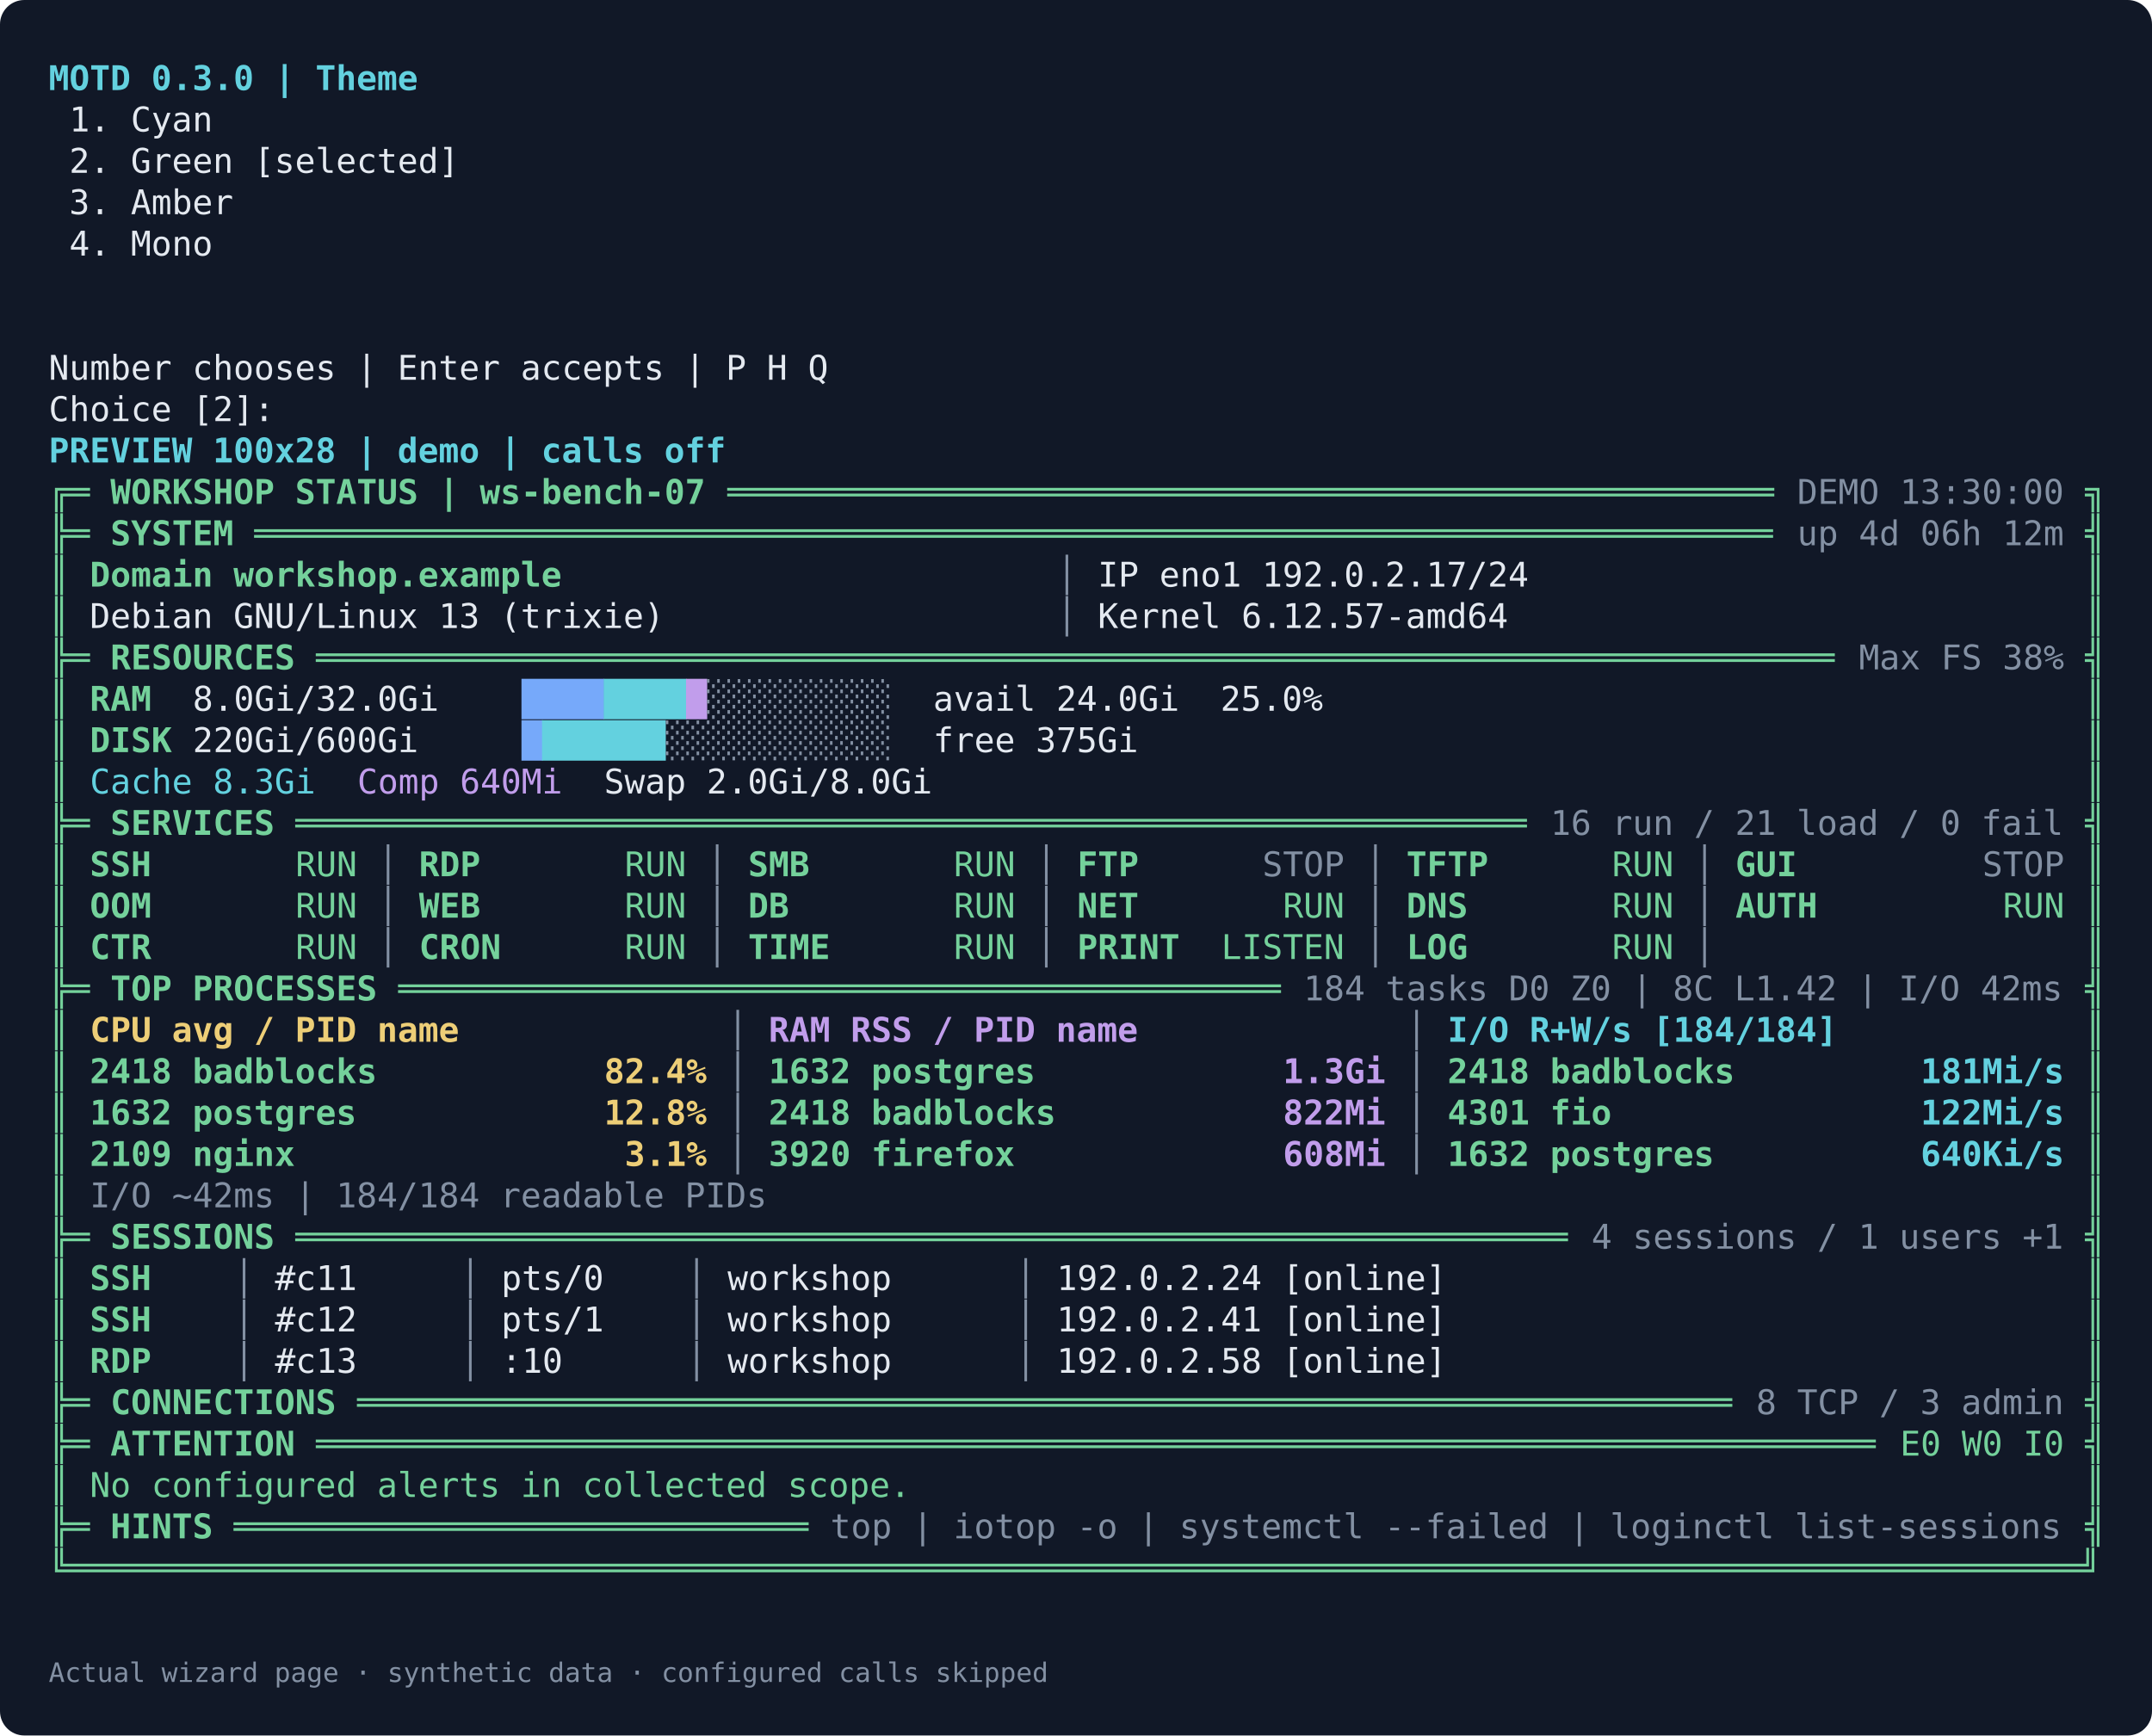
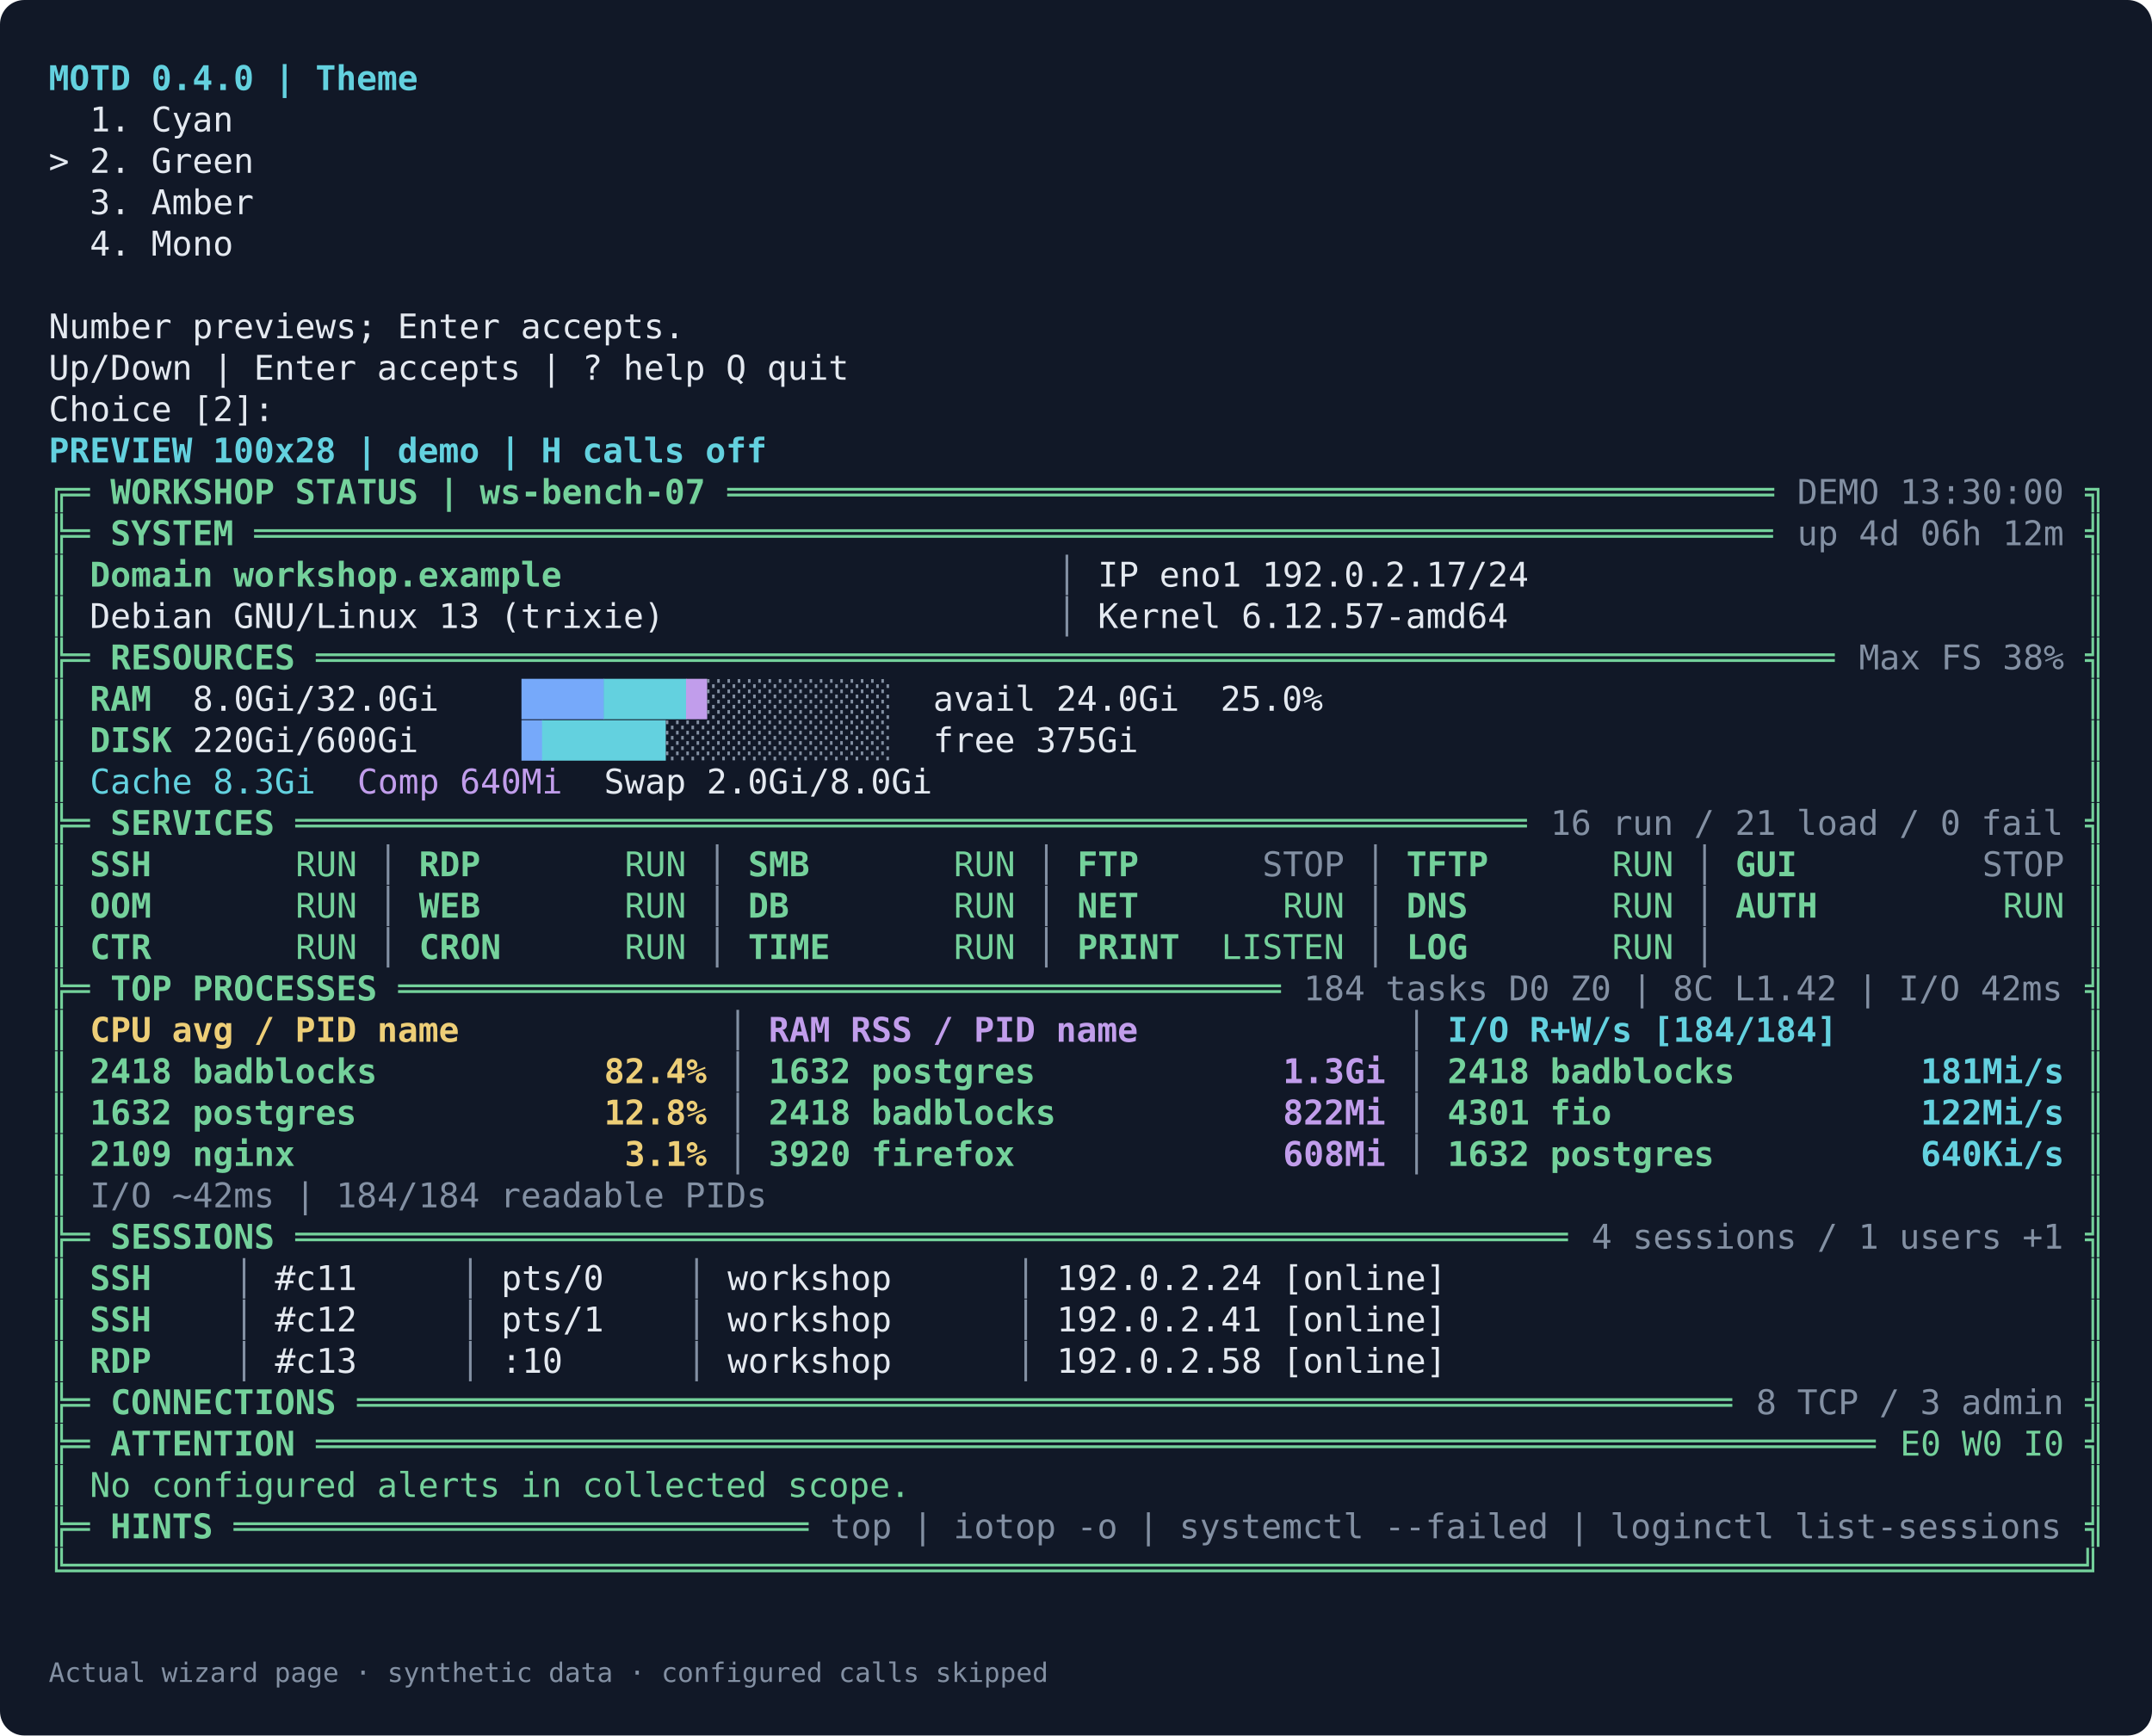
<svg xmlns="http://www.w3.org/2000/svg" width="884" height="713" role="img" aria-label="Synthetic MOTD preview">
  <rect width="100%" height="100%" rx="10" fill="#111827" />
  <g font-family="DejaVu Sans Mono,Consolas,monospace" font-size="14" xml:space="preserve">
-     <text x="20.00" y="37" fill="#63d1df" font-weight="bold">MOTD 0.3.0 | Theme</text>
-     <text x="20.00" y="54" fill="#e4e9f0" font-weight="normal"> 1. Cyan</text>
-     <text x="20.00" y="71" fill="#e4e9f0" font-weight="normal"> 2. Green [selected]</text>
-     <text x="20.00" y="88" fill="#e4e9f0" font-weight="normal"> 3. Amber</text>
-     <text x="20.00" y="105" fill="#e4e9f0" font-weight="normal"> 4. Mono</text>
-     <text x="20.00" y="156" fill="#e4e9f0" font-weight="normal">Number chooses | Enter accepts | P H Q</text>
+     <text x="20.00" y="37" fill="#63d1df" font-weight="bold">MOTD 0.4.0 | Theme</text>
+     <text x="20.00" y="54" fill="#e4e9f0" font-weight="normal">  1. Cyan</text>
+     <text x="20.00" y="71" fill="#e4e9f0" font-weight="normal">&gt; 2. Green</text>
+     <text x="20.00" y="88" fill="#e4e9f0" font-weight="normal">  3. Amber</text>
+     <text x="20.00" y="105" fill="#e4e9f0" font-weight="normal">  4. Mono</text>
+     <text x="20.00" y="139" fill="#e4e9f0" font-weight="normal">Number previews; Enter accepts.</text>
+     <text x="20.00" y="156" fill="#e4e9f0" font-weight="normal">Up/Down | Enter accepts | ? help Q quit</text>
    <text x="20.00" y="173" fill="#e4e9f0" font-weight="normal">Choice [2]: </text>
-     <text x="20.00" y="190" fill="#63d1df" font-weight="bold">PREVIEW 100x28 | demo | calls off</text>
+     <text x="20.00" y="190" fill="#63d1df" font-weight="bold">PREVIEW 100x28 | demo | H calls off</text>
    <text x="20.00" y="207" fill="#74d19b" font-weight="normal">╔═</text>
    <text x="36.90" y="207" fill="#e4e9f0" font-weight="normal"> </text>
    <text x="45.35" y="207" fill="#74d19b" font-weight="bold">WORKSHOP STATUS | ws-bench-07</text>
    <text x="290.40" y="207" fill="#e4e9f0" font-weight="normal"> </text>
    <text x="298.85" y="207" fill="#74d19b" font-weight="normal">═══════════════════════════════════════════════════</text>
    <text x="729.80" y="207" fill="#e4e9f0" font-weight="normal"> </text>
    <text x="738.25" y="207" fill="#8390a3" font-weight="normal">DEMO 13:30:00</text>
    <text x="848.10" y="207" fill="#e4e9f0" font-weight="normal"> </text>
    <text x="856.55" y="207" fill="#74d19b" font-weight="normal">╗</text>
    <text x="20.00" y="224" fill="#74d19b" font-weight="normal">╠═</text>
    <text x="36.90" y="224" fill="#e4e9f0" font-weight="normal"> </text>
    <text x="45.35" y="224" fill="#74d19b" font-weight="bold">SYSTEM</text>
    <text x="96.05" y="224" fill="#e4e9f0" font-weight="normal"> </text>
    <text x="104.50" y="224" fill="#74d19b" font-weight="normal">══════════════════════════════════════════════════════════════════════════</text>
    <text x="729.80" y="224" fill="#e4e9f0" font-weight="normal"> </text>
    <text x="738.25" y="224" fill="#8390a3" font-weight="normal">up 4d 06h 12m</text>
    <text x="848.10" y="224" fill="#e4e9f0" font-weight="normal"> </text>
    <text x="856.55" y="224" fill="#74d19b" font-weight="normal">╣</text>
    <text x="20.00" y="241" fill="#74d19b" font-weight="normal">║</text>
    <text x="28.45" y="241" fill="#e4e9f0" font-weight="normal"> </text>
    <text x="36.90" y="241" fill="#74d19b" font-weight="bold">Domain workshop.example                       </text>
    <text x="425.60" y="241" fill="#8390a3" font-weight="normal"> │ </text>
    <text x="450.95" y="241" fill="#e4e9f0" font-weight="normal">IP eno1 192.0.2.17/24                          </text>
    <text x="848.10" y="241" fill="#e4e9f0" font-weight="normal"> </text>
    <text x="856.55" y="241" fill="#74d19b" font-weight="normal">║</text>
    <text x="20.00" y="258" fill="#74d19b" font-weight="normal">║</text>
    <text x="28.45" y="258" fill="#e4e9f0" font-weight="normal"> Debian GNU/Linux 13 (trixie)                  </text>
    <text x="425.60" y="258" fill="#8390a3" font-weight="normal"> │ </text>
    <text x="450.95" y="258" fill="#e4e9f0" font-weight="normal">Kernel 6.12.57-amd64                           </text>
    <text x="848.10" y="258" fill="#e4e9f0" font-weight="normal"> </text>
    <text x="856.55" y="258" fill="#74d19b" font-weight="normal">║</text>
    <text x="20.00" y="275" fill="#74d19b" font-weight="normal">╠═</text>
    <text x="36.90" y="275" fill="#e4e9f0" font-weight="normal"> </text>
    <text x="45.35" y="275" fill="#74d19b" font-weight="bold">RESOURCES</text>
    <text x="121.40" y="275" fill="#e4e9f0" font-weight="normal"> </text>
    <text x="129.85" y="275" fill="#74d19b" font-weight="normal">══════════════════════════════════════════════════════════════════════════</text>
    <text x="755.15" y="275" fill="#e4e9f0" font-weight="normal"> </text>
    <text x="763.60" y="275" fill="#8390a3" font-weight="normal">Max FS 38%</text>
    <text x="848.10" y="275" fill="#e4e9f0" font-weight="normal"> </text>
    <text x="856.55" y="275" fill="#74d19b" font-weight="normal">╣</text>
    <text x="20.00" y="292" fill="#74d19b" font-weight="normal">║</text>
    <text x="28.45" y="292" fill="#e4e9f0" font-weight="normal"> </text>
    <text x="36.90" y="292" fill="#74d19b" font-weight="bold">RAM  </text>
    <text x="79.15" y="292" fill="#e4e9f0" font-weight="normal">8.0Gi/32.0Gi   </text>
    <text x="205.90" y="292" fill="#e4e9f0" font-weight="normal"> </text>
    <text x="214.35" y="292" fill="#76a9fa" font-weight="bold">████</text>
    <text x="248.15" y="292" fill="#63d1df" font-weight="normal">████</text>
    <text x="281.95" y="292" fill="#c19deb" font-weight="normal">█</text>
    <text x="290.40" y="292" fill="#8390a3" font-weight="normal">░░░░░░░░░</text>
    <text x="366.45" y="292" fill="#e4e9f0" font-weight="normal">  avail 24.0Gi  25.0%                                     </text>
    <text x="856.55" y="292" fill="#74d19b" font-weight="normal">║</text>
    <text x="20.00" y="309" fill="#74d19b" font-weight="normal">║</text>
    <text x="28.45" y="309" fill="#e4e9f0" font-weight="normal"> </text>
    <text x="36.90" y="309" fill="#74d19b" font-weight="bold">DISK </text>
    <text x="79.15" y="309" fill="#e4e9f0" font-weight="normal">220Gi/600Gi    </text>
    <text x="205.90" y="309" fill="#e4e9f0" font-weight="normal"> </text>
    <text x="214.35" y="309" fill="#76a9fa" font-weight="bold">█</text>
    <text x="222.80" y="309" fill="#63d1df" font-weight="normal">██████</text>
    <text x="273.50" y="309" fill="#8390a3" font-weight="normal">░░░░░░░░░░░</text>
    <text x="366.45" y="309" fill="#e4e9f0" font-weight="normal">  free 375Gi                                              </text>
    <text x="856.55" y="309" fill="#74d19b" font-weight="normal">║</text>
    <text x="20.00" y="326" fill="#74d19b" font-weight="normal">║</text>
    <text x="28.45" y="326" fill="#e4e9f0" font-weight="normal"> </text>
    <text x="36.90" y="326" fill="#63d1df" font-weight="normal">Cache 8.3Gi</text>
    <text x="129.85" y="326" fill="#e4e9f0" font-weight="normal">  </text>
    <text x="146.75" y="326" fill="#c19deb" font-weight="normal">Comp 640Mi</text>
    <text x="231.25" y="326" fill="#e4e9f0" font-weight="normal">  Swap 2.0Gi/8.0Gi                                                        </text>
    <text x="856.55" y="326" fill="#74d19b" font-weight="normal">║</text>
    <text x="20.00" y="343" fill="#74d19b" font-weight="normal">╠═</text>
    <text x="36.90" y="343" fill="#e4e9f0" font-weight="normal"> </text>
    <text x="45.35" y="343" fill="#74d19b" font-weight="bold">SERVICES</text>
    <text x="112.95" y="343" fill="#e4e9f0" font-weight="normal"> </text>
    <text x="121.40" y="343" fill="#74d19b" font-weight="normal">════════════════════════════════════════════════════════════</text>
    <text x="628.40" y="343" fill="#e4e9f0" font-weight="normal"> </text>
    <text x="636.85" y="343" fill="#8390a3" font-weight="normal">16 run / 21 load / 0 fail</text>
    <text x="848.10" y="343" fill="#e4e9f0" font-weight="normal"> </text>
    <text x="856.55" y="343" fill="#74d19b" font-weight="normal">╣</text>
    <text x="20.00" y="360" fill="#74d19b" font-weight="normal">║</text>
    <text x="28.45" y="360" fill="#e4e9f0" font-weight="normal"> </text>
    <text x="36.90" y="360" fill="#74d19b" font-weight="bold">SSH      </text>
    <text x="112.95" y="360" fill="#e4e9f0" font-weight="normal"> </text>
    <text x="121.40" y="360" fill="#74d19b" font-weight="normal">RUN</text>
    <text x="146.75" y="360" fill="#8390a3" font-weight="normal"> │ </text>
    <text x="172.10" y="360" fill="#74d19b" font-weight="bold">RDP      </text>
    <text x="248.15" y="360" fill="#e4e9f0" font-weight="normal"> </text>
    <text x="256.60" y="360" fill="#74d19b" font-weight="normal">RUN</text>
    <text x="281.95" y="360" fill="#8390a3" font-weight="normal"> │ </text>
    <text x="307.30" y="360" fill="#74d19b" font-weight="bold">SMB      </text>
    <text x="383.35" y="360" fill="#e4e9f0" font-weight="normal"> </text>
    <text x="391.80" y="360" fill="#74d19b" font-weight="normal">RUN</text>
    <text x="417.15" y="360" fill="#8390a3" font-weight="normal"> │ </text>
    <text x="442.50" y="360" fill="#74d19b" font-weight="bold">FTP     </text>
    <text x="510.10" y="360" fill="#e4e9f0" font-weight="normal"> </text>
    <text x="518.55" y="360" fill="#8390a3" font-weight="normal">STOP</text>
    <text x="552.35" y="360" fill="#8390a3" font-weight="normal"> │ </text>
    <text x="577.70" y="360" fill="#74d19b" font-weight="bold">TFTP     </text>
    <text x="653.75" y="360" fill="#e4e9f0" font-weight="normal"> </text>
    <text x="662.20" y="360" fill="#74d19b" font-weight="normal">RUN</text>
    <text x="687.55" y="360" fill="#8390a3" font-weight="normal"> │ </text>
    <text x="712.90" y="360" fill="#74d19b" font-weight="bold">GUI        </text>
    <text x="805.85" y="360" fill="#e4e9f0" font-weight="normal"> </text>
    <text x="814.30" y="360" fill="#8390a3" font-weight="normal">STOP</text>
    <text x="848.10" y="360" fill="#e4e9f0" font-weight="normal"> </text>
    <text x="856.55" y="360" fill="#74d19b" font-weight="normal">║</text>
    <text x="20.00" y="377" fill="#74d19b" font-weight="normal">║</text>
    <text x="28.45" y="377" fill="#e4e9f0" font-weight="normal"> </text>
    <text x="36.90" y="377" fill="#74d19b" font-weight="bold">OOM      </text>
    <text x="112.95" y="377" fill="#e4e9f0" font-weight="normal"> </text>
    <text x="121.40" y="377" fill="#74d19b" font-weight="normal">RUN</text>
    <text x="146.75" y="377" fill="#8390a3" font-weight="normal"> │ </text>
    <text x="172.10" y="377" fill="#74d19b" font-weight="bold">WEB      </text>
    <text x="248.15" y="377" fill="#e4e9f0" font-weight="normal"> </text>
    <text x="256.60" y="377" fill="#74d19b" font-weight="normal">RUN</text>
    <text x="281.95" y="377" fill="#8390a3" font-weight="normal"> │ </text>
    <text x="307.30" y="377" fill="#74d19b" font-weight="bold">DB       </text>
    <text x="383.35" y="377" fill="#e4e9f0" font-weight="normal"> </text>
    <text x="391.80" y="377" fill="#74d19b" font-weight="normal">RUN</text>
    <text x="417.15" y="377" fill="#8390a3" font-weight="normal"> │ </text>
    <text x="442.50" y="377" fill="#74d19b" font-weight="bold">NET      </text>
    <text x="518.55" y="377" fill="#e4e9f0" font-weight="normal"> </text>
    <text x="527.00" y="377" fill="#74d19b" font-weight="normal">RUN</text>
    <text x="552.35" y="377" fill="#8390a3" font-weight="normal"> │ </text>
    <text x="577.70" y="377" fill="#74d19b" font-weight="bold">DNS      </text>
    <text x="653.75" y="377" fill="#e4e9f0" font-weight="normal"> </text>
    <text x="662.20" y="377" fill="#74d19b" font-weight="normal">RUN</text>
    <text x="687.55" y="377" fill="#8390a3" font-weight="normal"> │ </text>
    <text x="712.90" y="377" fill="#74d19b" font-weight="bold">AUTH        </text>
    <text x="814.30" y="377" fill="#e4e9f0" font-weight="normal"> </text>
    <text x="822.75" y="377" fill="#74d19b" font-weight="normal">RUN</text>
    <text x="848.10" y="377" fill="#e4e9f0" font-weight="normal"> </text>
    <text x="856.55" y="377" fill="#74d19b" font-weight="normal">║</text>
    <text x="20.00" y="394" fill="#74d19b" font-weight="normal">║</text>
    <text x="28.45" y="394" fill="#e4e9f0" font-weight="normal"> </text>
    <text x="36.90" y="394" fill="#74d19b" font-weight="bold">CTR      </text>
    <text x="112.95" y="394" fill="#e4e9f0" font-weight="normal"> </text>
    <text x="121.40" y="394" fill="#74d19b" font-weight="normal">RUN</text>
    <text x="146.75" y="394" fill="#8390a3" font-weight="normal"> │ </text>
    <text x="172.10" y="394" fill="#74d19b" font-weight="bold">CRON     </text>
    <text x="248.15" y="394" fill="#e4e9f0" font-weight="normal"> </text>
    <text x="256.60" y="394" fill="#74d19b" font-weight="normal">RUN</text>
    <text x="281.95" y="394" fill="#8390a3" font-weight="normal"> │ </text>
    <text x="307.30" y="394" fill="#74d19b" font-weight="bold">TIME     </text>
    <text x="383.35" y="394" fill="#e4e9f0" font-weight="normal"> </text>
    <text x="391.80" y="394" fill="#74d19b" font-weight="normal">RUN</text>
    <text x="417.15" y="394" fill="#8390a3" font-weight="normal"> │ </text>
    <text x="442.50" y="394" fill="#74d19b" font-weight="bold">PRINT </text>
    <text x="493.20" y="394" fill="#e4e9f0" font-weight="normal"> </text>
    <text x="501.65" y="394" fill="#74d19b" font-weight="normal">LISTEN</text>
    <text x="552.35" y="394" fill="#8390a3" font-weight="normal"> │ </text>
    <text x="577.70" y="394" fill="#74d19b" font-weight="bold">LOG      </text>
    <text x="653.75" y="394" fill="#e4e9f0" font-weight="normal"> </text>
    <text x="662.20" y="394" fill="#74d19b" font-weight="normal">RUN</text>
    <text x="687.55" y="394" fill="#8390a3" font-weight="normal"> │ </text>
    <text x="712.90" y="394" fill="#e4e9f0" font-weight="normal">                </text>
    <text x="848.10" y="394" fill="#e4e9f0" font-weight="normal"> </text>
    <text x="856.55" y="394" fill="#74d19b" font-weight="normal">║</text>
    <text x="20.00" y="411" fill="#74d19b" font-weight="normal">╠═</text>
    <text x="36.90" y="411" fill="#e4e9f0" font-weight="normal"> </text>
    <text x="45.35" y="411" fill="#74d19b" font-weight="bold">TOP PROCESSES</text>
    <text x="155.20" y="411" fill="#e4e9f0" font-weight="normal"> </text>
    <text x="163.65" y="411" fill="#74d19b" font-weight="normal">═══════════════════════════════════════════</text>
    <text x="527.00" y="411" fill="#e4e9f0" font-weight="normal"> </text>
    <text x="535.45" y="411" fill="#8390a3" font-weight="normal">184 tasks D0 Z0 | 8C L1.42 | I/O 42ms</text>
    <text x="848.10" y="411" fill="#e4e9f0" font-weight="normal"> </text>
    <text x="856.55" y="411" fill="#74d19b" font-weight="normal">╣</text>
    <text x="20.00" y="428" fill="#74d19b" font-weight="normal">║</text>
    <text x="28.45" y="428" fill="#e4e9f0" font-weight="normal"> </text>
    <text x="36.90" y="428" fill="#edce77" font-weight="bold">CPU avg / PID name            </text>
    <text x="290.40" y="428" fill="#8390a3" font-weight="normal"> │ </text>
    <text x="315.75" y="428" fill="#c19deb" font-weight="bold">RAM RSS / PID name            </text>
    <text x="569.25" y="428" fill="#8390a3" font-weight="normal"> │ </text>
    <text x="594.60" y="428" fill="#63d1df" font-weight="bold">I/O R+W/s [184/184]           </text>
    <text x="848.10" y="428" fill="#e4e9f0" font-weight="normal"> </text>
    <text x="856.55" y="428" fill="#74d19b" font-weight="normal">║</text>
    <text x="20.00" y="445" fill="#74d19b" font-weight="normal">║</text>
    <text x="28.45" y="445" fill="#e4e9f0" font-weight="normal"> </text>
    <text x="36.90" y="445" fill="#74d19b" font-weight="bold">2418 badblocks          </text>
    <text x="239.70" y="445" fill="#e4e9f0" font-weight="normal"> </text>
    <text x="248.15" y="445" fill="#edce77" font-weight="bold">82.4%</text>
    <text x="290.40" y="445" fill="#8390a3" font-weight="normal"> │ </text>
    <text x="315.75" y="445" fill="#74d19b" font-weight="bold">1632 postgres           </text>
    <text x="518.55" y="445" fill="#e4e9f0" font-weight="normal"> </text>
    <text x="527.00" y="445" fill="#c19deb" font-weight="bold">1.3Gi</text>
    <text x="569.25" y="445" fill="#8390a3" font-weight="normal"> │ </text>
    <text x="594.60" y="445" fill="#74d19b" font-weight="bold">2418 badblocks        </text>
    <text x="780.50" y="445" fill="#e4e9f0" font-weight="normal"> </text>
    <text x="788.95" y="445" fill="#63d1df" font-weight="bold">181Mi/s</text>
    <text x="848.10" y="445" fill="#e4e9f0" font-weight="normal"> </text>
    <text x="856.55" y="445" fill="#74d19b" font-weight="normal">║</text>
    <text x="20.00" y="462" fill="#74d19b" font-weight="normal">║</text>
    <text x="28.45" y="462" fill="#e4e9f0" font-weight="normal"> </text>
    <text x="36.90" y="462" fill="#74d19b" font-weight="bold">1632 postgres           </text>
    <text x="239.70" y="462" fill="#e4e9f0" font-weight="normal"> </text>
    <text x="248.15" y="462" fill="#edce77" font-weight="bold">12.8%</text>
    <text x="290.40" y="462" fill="#8390a3" font-weight="normal"> │ </text>
    <text x="315.75" y="462" fill="#74d19b" font-weight="bold">2418 badblocks          </text>
    <text x="518.55" y="462" fill="#e4e9f0" font-weight="normal"> </text>
    <text x="527.00" y="462" fill="#c19deb" font-weight="bold">822Mi</text>
    <text x="569.25" y="462" fill="#8390a3" font-weight="normal"> │ </text>
    <text x="594.60" y="462" fill="#74d19b" font-weight="bold">4301 fio              </text>
    <text x="780.50" y="462" fill="#e4e9f0" font-weight="normal"> </text>
    <text x="788.95" y="462" fill="#63d1df" font-weight="bold">122Mi/s</text>
    <text x="848.10" y="462" fill="#e4e9f0" font-weight="normal"> </text>
    <text x="856.55" y="462" fill="#74d19b" font-weight="normal">║</text>
    <text x="20.00" y="479" fill="#74d19b" font-weight="normal">║</text>
    <text x="28.45" y="479" fill="#e4e9f0" font-weight="normal"> </text>
    <text x="36.90" y="479" fill="#74d19b" font-weight="bold">2109 nginx               </text>
    <text x="248.15" y="479" fill="#e4e9f0" font-weight="normal"> </text>
    <text x="256.60" y="479" fill="#edce77" font-weight="bold">3.1%</text>
    <text x="290.40" y="479" fill="#8390a3" font-weight="normal"> │ </text>
    <text x="315.75" y="479" fill="#74d19b" font-weight="bold">3920 firefox            </text>
    <text x="518.55" y="479" fill="#e4e9f0" font-weight="normal"> </text>
    <text x="527.00" y="479" fill="#c19deb" font-weight="bold">608Mi</text>
    <text x="569.25" y="479" fill="#8390a3" font-weight="normal"> │ </text>
    <text x="594.60" y="479" fill="#74d19b" font-weight="bold">1632 postgres         </text>
    <text x="780.50" y="479" fill="#e4e9f0" font-weight="normal"> </text>
    <text x="788.95" y="479" fill="#63d1df" font-weight="bold">640Ki/s</text>
    <text x="848.10" y="479" fill="#e4e9f0" font-weight="normal"> </text>
    <text x="856.55" y="479" fill="#74d19b" font-weight="normal">║</text>
    <text x="20.00" y="496" fill="#74d19b" font-weight="normal">║</text>
    <text x="28.45" y="496" fill="#e4e9f0" font-weight="normal"> </text>
    <text x="36.90" y="496" fill="#8390a3" font-weight="normal">I/O ~42ms | 184/184 readable PIDs                                                               </text>
    <text x="848.10" y="496" fill="#e4e9f0" font-weight="normal"> </text>
    <text x="856.55" y="496" fill="#74d19b" font-weight="normal">║</text>
    <text x="20.00" y="513" fill="#74d19b" font-weight="normal">╠═</text>
    <text x="36.90" y="513" fill="#e4e9f0" font-weight="normal"> </text>
    <text x="45.35" y="513" fill="#74d19b" font-weight="bold">SESSIONS</text>
    <text x="112.95" y="513" fill="#e4e9f0" font-weight="normal"> </text>
    <text x="121.40" y="513" fill="#74d19b" font-weight="normal">══════════════════════════════════════════════════════════════</text>
    <text x="645.30" y="513" fill="#e4e9f0" font-weight="normal"> </text>
    <text x="653.75" y="513" fill="#8390a3" font-weight="normal">4 sessions / 1 users +1</text>
    <text x="848.10" y="513" fill="#e4e9f0" font-weight="normal"> </text>
    <text x="856.55" y="513" fill="#74d19b" font-weight="normal">╣</text>
    <text x="20.00" y="530" fill="#74d19b" font-weight="normal">║</text>
    <text x="28.45" y="530" fill="#e4e9f0" font-weight="normal"> </text>
    <text x="36.90" y="530" fill="#74d19b" font-weight="bold">SSH   </text>
    <text x="87.60" y="530" fill="#8390a3" font-weight="normal"> │ </text>
    <text x="112.95" y="530" fill="#e4e9f0" font-weight="normal">#c11    </text>
    <text x="180.55" y="530" fill="#8390a3" font-weight="normal"> │ </text>
    <text x="205.90" y="530" fill="#e4e9f0" font-weight="normal">pts/0   </text>
    <text x="273.50" y="530" fill="#8390a3" font-weight="normal"> │ </text>
    <text x="298.85" y="530" fill="#e4e9f0" font-weight="normal">workshop     </text>
    <text x="408.70" y="530" fill="#8390a3" font-weight="normal"> │ </text>
    <text x="434.05" y="530" fill="#e4e9f0" font-weight="normal">192.0.2.24 [online]                              </text>
    <text x="848.10" y="530" fill="#e4e9f0" font-weight="normal"> </text>
    <text x="856.55" y="530" fill="#74d19b" font-weight="normal">║</text>
    <text x="20.00" y="547" fill="#74d19b" font-weight="normal">║</text>
    <text x="28.45" y="547" fill="#e4e9f0" font-weight="normal"> </text>
    <text x="36.90" y="547" fill="#74d19b" font-weight="bold">SSH   </text>
    <text x="87.60" y="547" fill="#8390a3" font-weight="normal"> │ </text>
    <text x="112.95" y="547" fill="#e4e9f0" font-weight="normal">#c12    </text>
    <text x="180.55" y="547" fill="#8390a3" font-weight="normal"> │ </text>
    <text x="205.90" y="547" fill="#e4e9f0" font-weight="normal">pts/1   </text>
    <text x="273.50" y="547" fill="#8390a3" font-weight="normal"> │ </text>
    <text x="298.85" y="547" fill="#e4e9f0" font-weight="normal">workshop     </text>
    <text x="408.70" y="547" fill="#8390a3" font-weight="normal"> │ </text>
    <text x="434.05" y="547" fill="#e4e9f0" font-weight="normal">192.0.2.41 [online]                              </text>
    <text x="848.10" y="547" fill="#e4e9f0" font-weight="normal"> </text>
    <text x="856.55" y="547" fill="#74d19b" font-weight="normal">║</text>
    <text x="20.00" y="564" fill="#74d19b" font-weight="normal">║</text>
    <text x="28.45" y="564" fill="#e4e9f0" font-weight="normal"> </text>
    <text x="36.90" y="564" fill="#74d19b" font-weight="bold">RDP   </text>
    <text x="87.60" y="564" fill="#8390a3" font-weight="normal"> │ </text>
    <text x="112.95" y="564" fill="#e4e9f0" font-weight="normal">#c13    </text>
    <text x="180.55" y="564" fill="#8390a3" font-weight="normal"> │ </text>
    <text x="205.90" y="564" fill="#e4e9f0" font-weight="normal">:10     </text>
    <text x="273.50" y="564" fill="#8390a3" font-weight="normal"> │ </text>
    <text x="298.85" y="564" fill="#e4e9f0" font-weight="normal">workshop     </text>
    <text x="408.70" y="564" fill="#8390a3" font-weight="normal"> │ </text>
    <text x="434.05" y="564" fill="#e4e9f0" font-weight="normal">192.0.2.58 [online]                              </text>
    <text x="848.10" y="564" fill="#e4e9f0" font-weight="normal"> </text>
    <text x="856.55" y="564" fill="#74d19b" font-weight="normal">║</text>
    <text x="20.00" y="581" fill="#74d19b" font-weight="normal">╠═</text>
    <text x="36.90" y="581" fill="#e4e9f0" font-weight="normal"> </text>
    <text x="45.35" y="581" fill="#74d19b" font-weight="bold">CONNECTIONS</text>
    <text x="138.30" y="581" fill="#e4e9f0" font-weight="normal"> </text>
    <text x="146.75" y="581" fill="#74d19b" font-weight="normal">═══════════════════════════════════════════════════════════════════</text>
    <text x="712.90" y="581" fill="#e4e9f0" font-weight="normal"> </text>
    <text x="721.35" y="581" fill="#8390a3" font-weight="normal">8 TCP / 3 admin</text>
    <text x="848.10" y="581" fill="#e4e9f0" font-weight="normal"> </text>
    <text x="856.55" y="581" fill="#74d19b" font-weight="normal">╣</text>
    <text x="20.00" y="598" fill="#74d19b" font-weight="normal">╠═</text>
    <text x="36.90" y="598" fill="#e4e9f0" font-weight="normal"> </text>
    <text x="45.35" y="598" fill="#74d19b" font-weight="bold">ATTENTION</text>
    <text x="121.40" y="598" fill="#e4e9f0" font-weight="normal"> </text>
    <text x="129.85" y="598" fill="#74d19b" font-weight="normal">════════════════════════════════════════════════════════════════════════════</text>
    <text x="772.05" y="598" fill="#e4e9f0" font-weight="normal"> </text>
    <text x="780.50" y="598" fill="#74d19b" font-weight="normal">E0 W0 I0</text>
    <text x="848.10" y="598" fill="#e4e9f0" font-weight="normal"> </text>
    <text x="856.55" y="598" fill="#74d19b" font-weight="normal">╣</text>
    <text x="20.00" y="615" fill="#74d19b" font-weight="normal">║</text>
    <text x="28.45" y="615" fill="#e4e9f0" font-weight="normal"> </text>
    <text x="36.90" y="615" fill="#74d19b" font-weight="normal">No configured alerts in collected scope.                                                        </text>
    <text x="848.10" y="615" fill="#e4e9f0" font-weight="normal"> </text>
    <text x="856.55" y="615" fill="#74d19b" font-weight="normal">║</text>
    <text x="20.00" y="632" fill="#74d19b" font-weight="normal">╠═</text>
    <text x="36.90" y="632" fill="#e4e9f0" font-weight="normal"> </text>
    <text x="45.35" y="632" fill="#74d19b" font-weight="bold">HINTS</text>
    <text x="87.60" y="632" fill="#e4e9f0" font-weight="normal"> </text>
    <text x="96.05" y="632" fill="#74d19b" font-weight="normal">════════════════════════════</text>
    <text x="332.65" y="632" fill="#e4e9f0" font-weight="normal"> </text>
    <text x="341.10" y="632" fill="#8390a3" font-weight="normal">top | iotop -o | systemctl --failed | loginctl list-sessions</text>
    <text x="848.10" y="632" fill="#e4e9f0" font-weight="normal"> </text>
    <text x="856.55" y="632" fill="#74d19b" font-weight="normal">╣</text>
    <text x="20.00" y="649" fill="#74d19b" font-weight="normal">╚══════════════════════════════════════════════════════════════════════════════════════════════════╝</text>
    <text x="20" y="691" fill="#8390a3" font-size="11">Actual wizard page · synthetic data · configured calls skipped</text>
  </g>
</svg>
